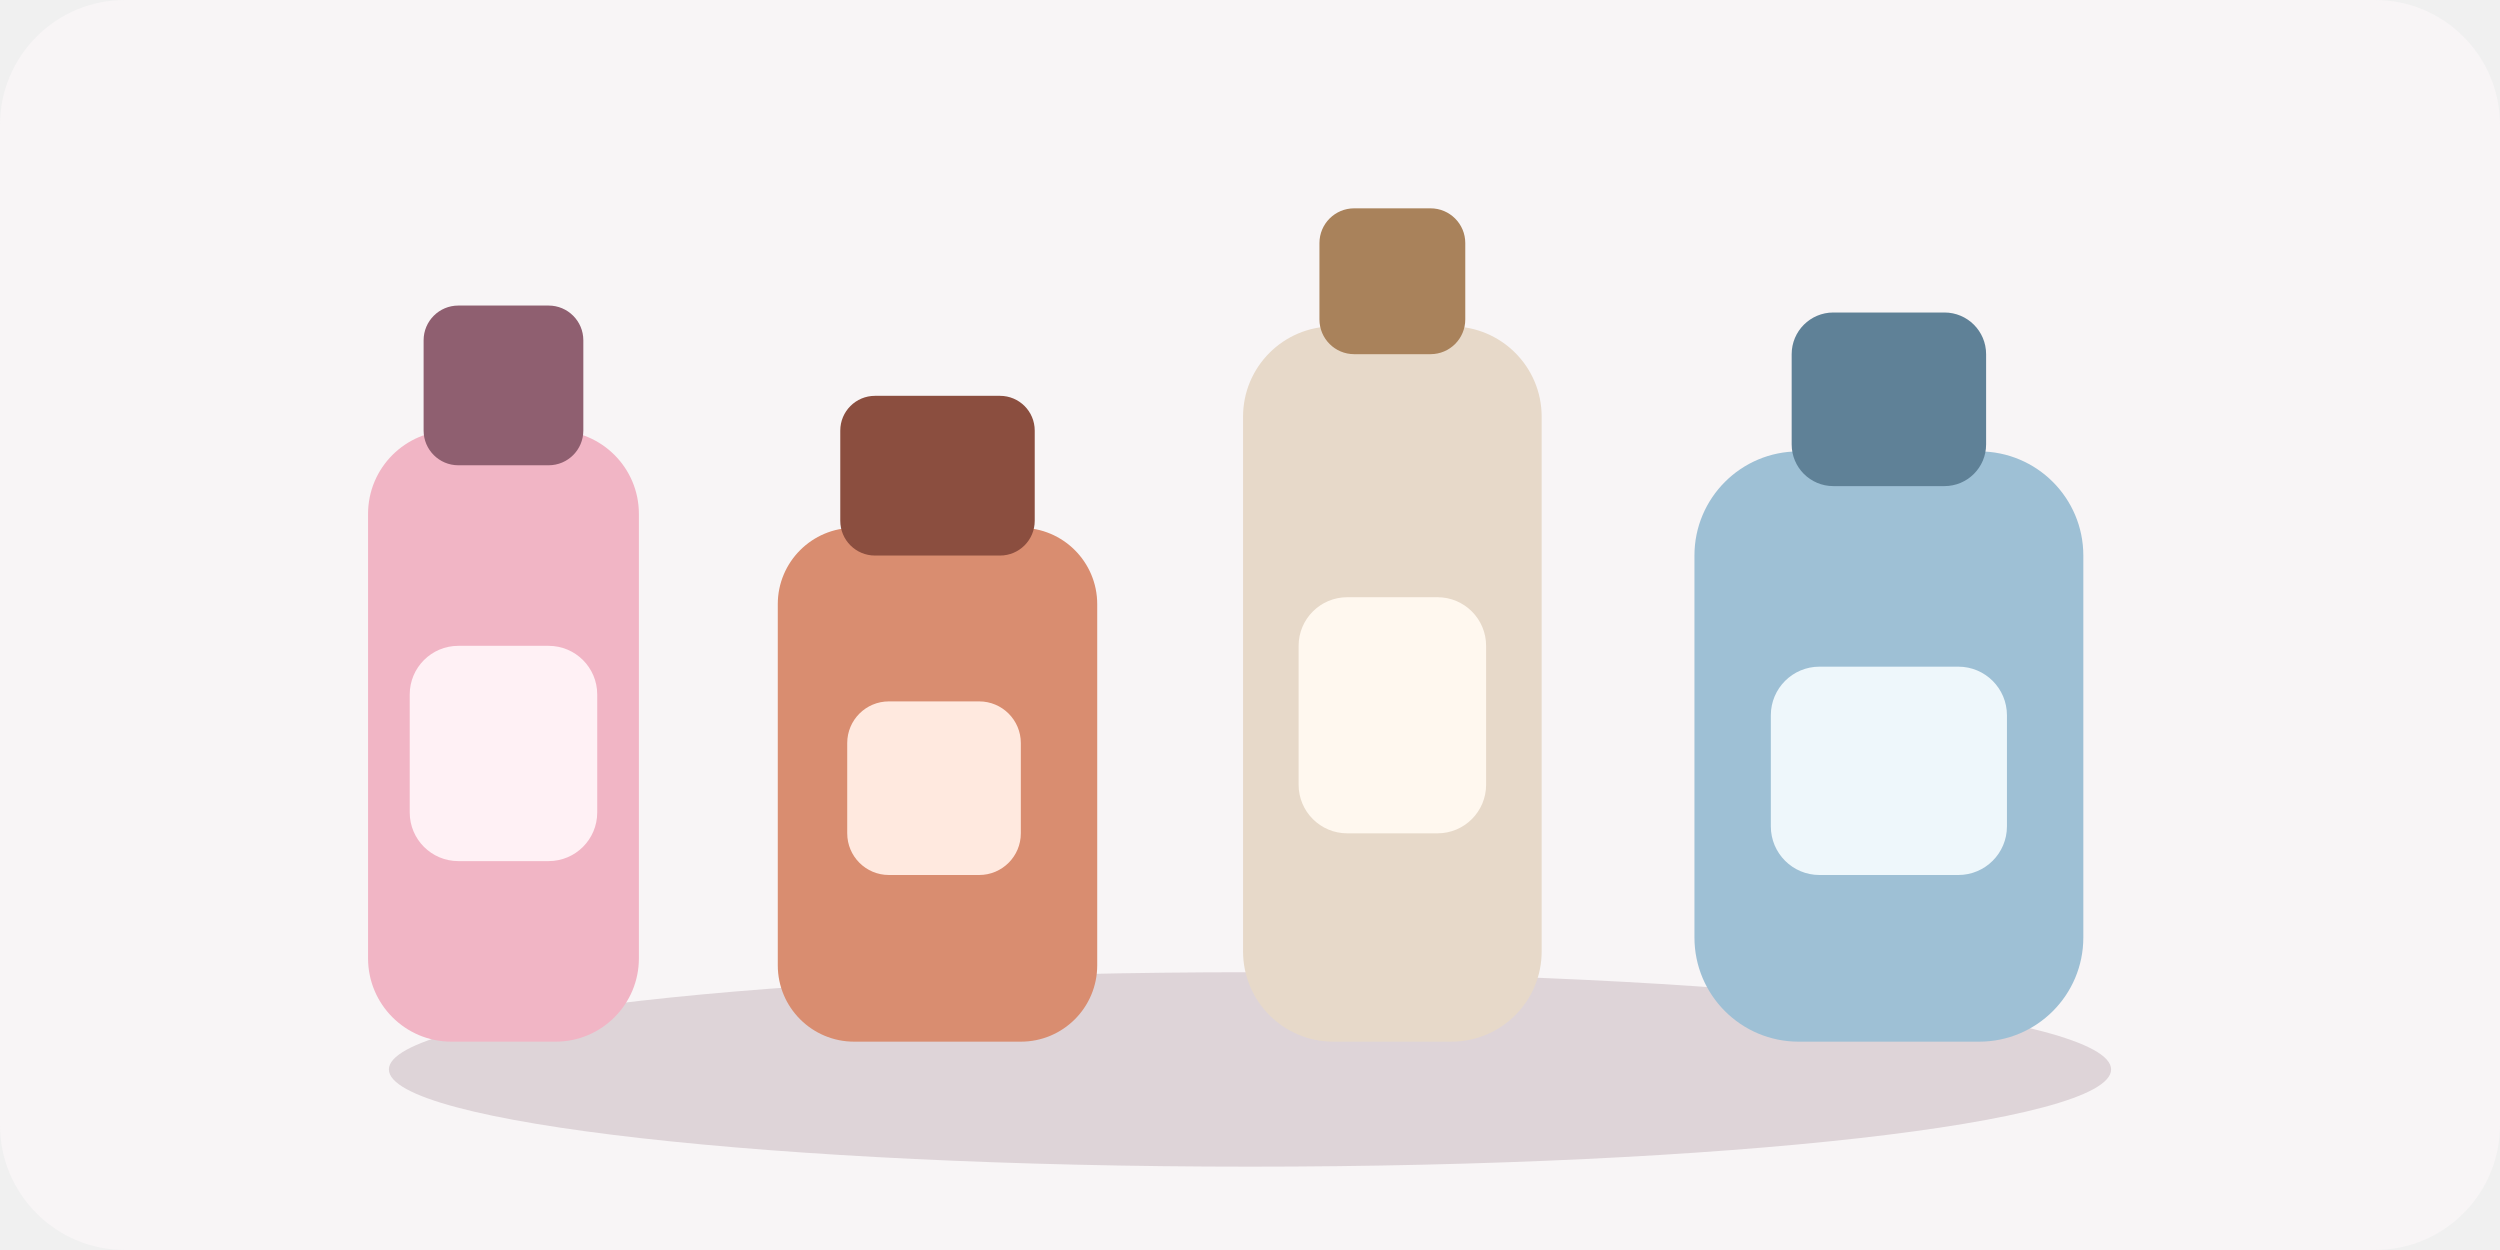
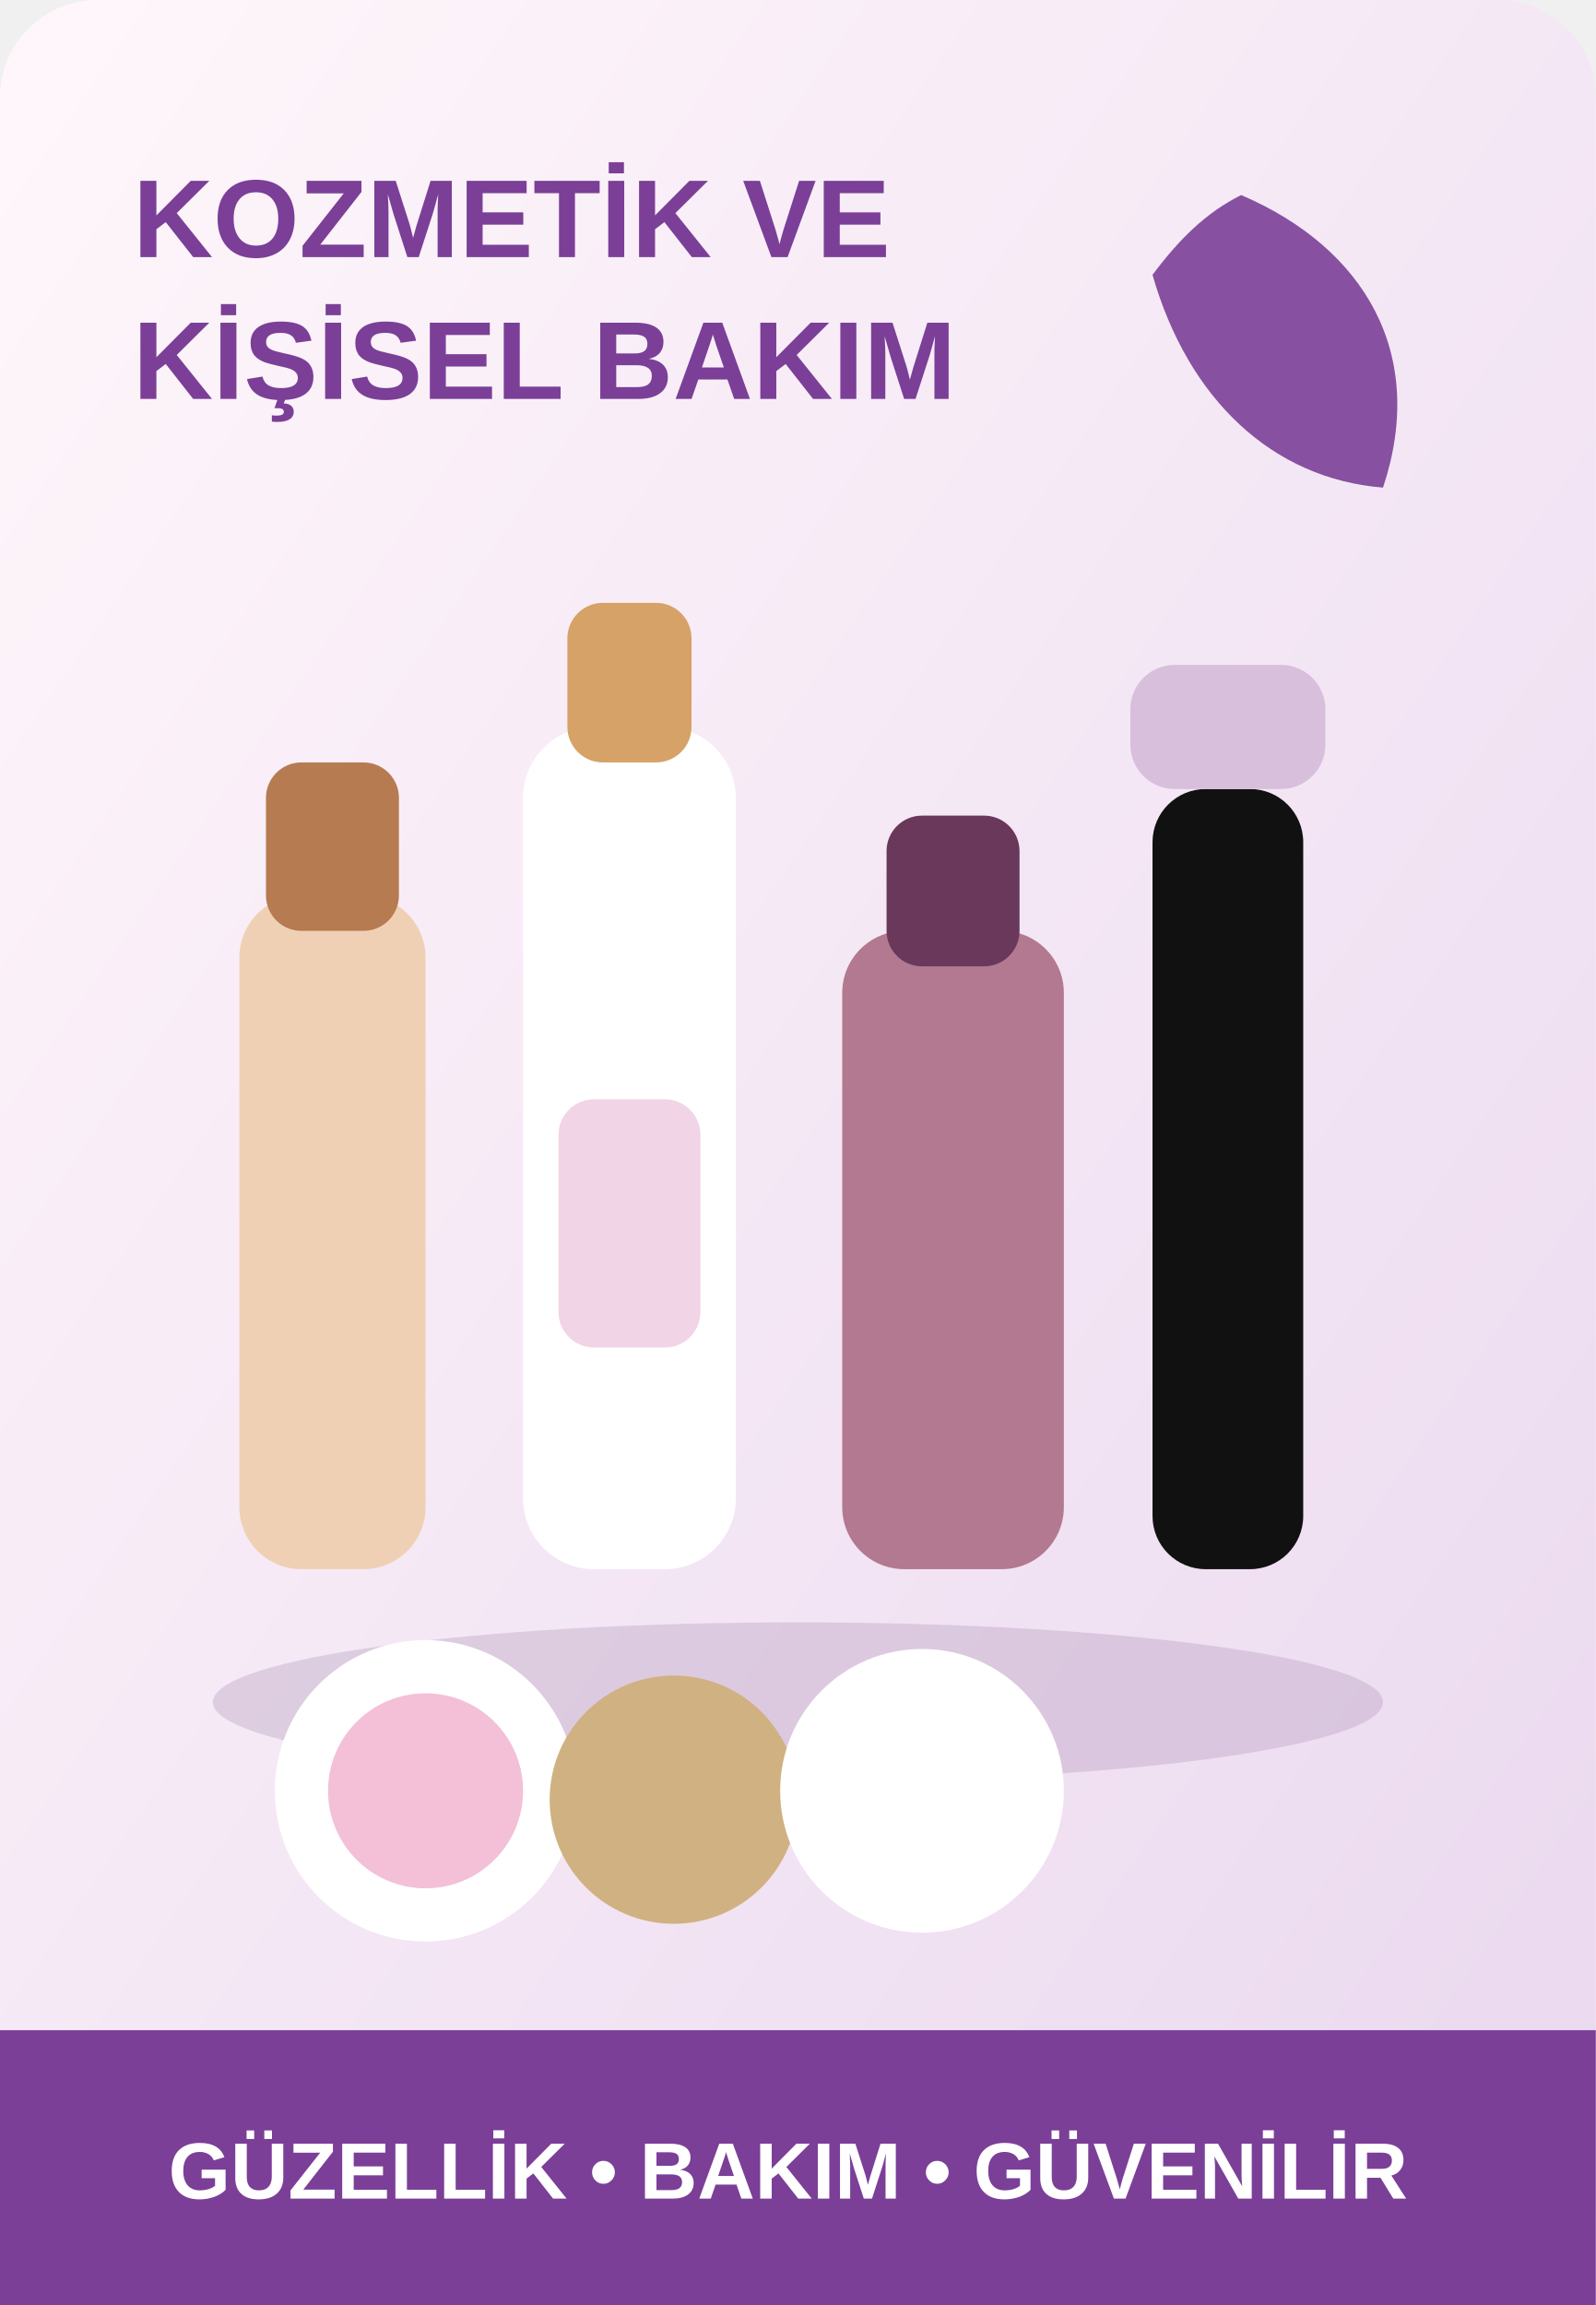
- <svg xmlns="http://www.w3.org/2000/svg" viewBox="0 0 360 180" role="img" aria-label="Personal care product group">
-   <rect width="360" height="180" rx="18" fill="#f8f5f6" />
-   <ellipse cx="180" cy="154" rx="124" ry="14" fill="#ded4d8" />
-   <rect x="53" y="62" width="39" height="88" rx="12" fill="#f1b5c5" />
-   <rect x="61" y="44" width="23" height="23" rx="5" fill="#8f5f70" />
-   <rect x="59" y="93" width="27" height="31" rx="7" fill="#fff1f5" />
-   <rect x="112" y="76" width="46" height="74" rx="11" fill="#d98d70" />
-   <rect x="121" y="57" width="28" height="23" rx="5" fill="#8b4e3f" />
-   <rect x="122" y="101" width="25" height="25" rx="6" fill="#ffe9df" />
-   <rect x="179" y="47" width="43" height="103" rx="13" fill="#e7d9c9" />
-   <rect x="190" y="30" width="21" height="21" rx="5" fill="#a9825b" />
-   <rect x="187" y="86" width="27" height="34" rx="7" fill="#fff8ef" />
-   <rect x="244" y="65" width="56" height="85" rx="15" fill="#9ec0d5" />
-   <rect x="258" y="45" width="28" height="25" rx="6" fill="#5f8197" />
-   <rect x="255" y="96" width="34" height="30" rx="7" fill="#eef7fb" />
+ <svg xmlns="http://www.w3.org/2000/svg" viewBox="0 0 360 520" role="img" aria-label="Kozmetik ve kişisel bakım ürünleri">
+   <defs>
+     <linearGradient id="bg" x1="0" x2="1" y1="0" y2="1">
+       <stop stop-color="#fff7fb" />
+       <stop offset="1" stop-color="#ead8ef" />
+     </linearGradient>
+   </defs>
+   <rect width="360" height="520" rx="22" fill="url(#bg)" />
+   <text x="30" y="58" font-family="Arial, sans-serif" font-size="25" font-weight="900" fill="#7b3f98">KOZMETİK VE</text>
+   <text x="30" y="90" font-family="Arial, sans-serif" font-size="25" font-weight="900" fill="#7b3f98">KİŞİSEL BAKIM</text>
+   <path d="M280 44c28 12 42 36 32 66-25-2-44-20-52-48 6-8 12-14 20-18z" fill="#7b3f98" opacity=".9" />
+   <ellipse cx="180" cy="384" rx="132" ry="18" fill="#b397b9" opacity=".35" />
+   <rect x="54" y="202" width="42" height="152" rx="14" fill="#f0d0b4" />
+   <rect x="60" y="172" width="30" height="38" rx="8" fill="#b67b51" />
+   <rect x="118" y="164" width="48" height="190" rx="16" fill="#fff" />
+   <rect x="128" y="136" width="28" height="36" rx="8" fill="#d6a268" />
+   <rect x="126" y="248" width="32" height="56" rx="8" fill="#f1d4e5" />
+   <rect x="190" y="210" width="50" height="144" rx="14" fill="#b27990" />
+   <rect x="200" y="184" width="30" height="34" rx="8" fill="#69385a" />
+   <rect x="260" y="178" width="34" height="176" rx="12" fill="#111" />
+   <rect x="255" y="150" width="44" height="28" rx="10" fill="#d8bfdc" />
+   <circle cx="96" cy="404" r="34" fill="#fff" />
+   <circle cx="96" cy="404" r="22" fill="#f3c0d8" />
+   <circle cx="152" cy="406" r="28" fill="#d0b181" />
+   <circle cx="208" cy="404" r="32" fill="#fff" />
+   <rect y="458" width="360" height="62" fill="#7b3f98" />
+   <text x="38" y="496" font-family="Arial, sans-serif" font-size="18" font-weight="900" fill="#fff">GÜZELLİK  •  BAKIM  •  GÜVENİLİR</text>
</svg>
